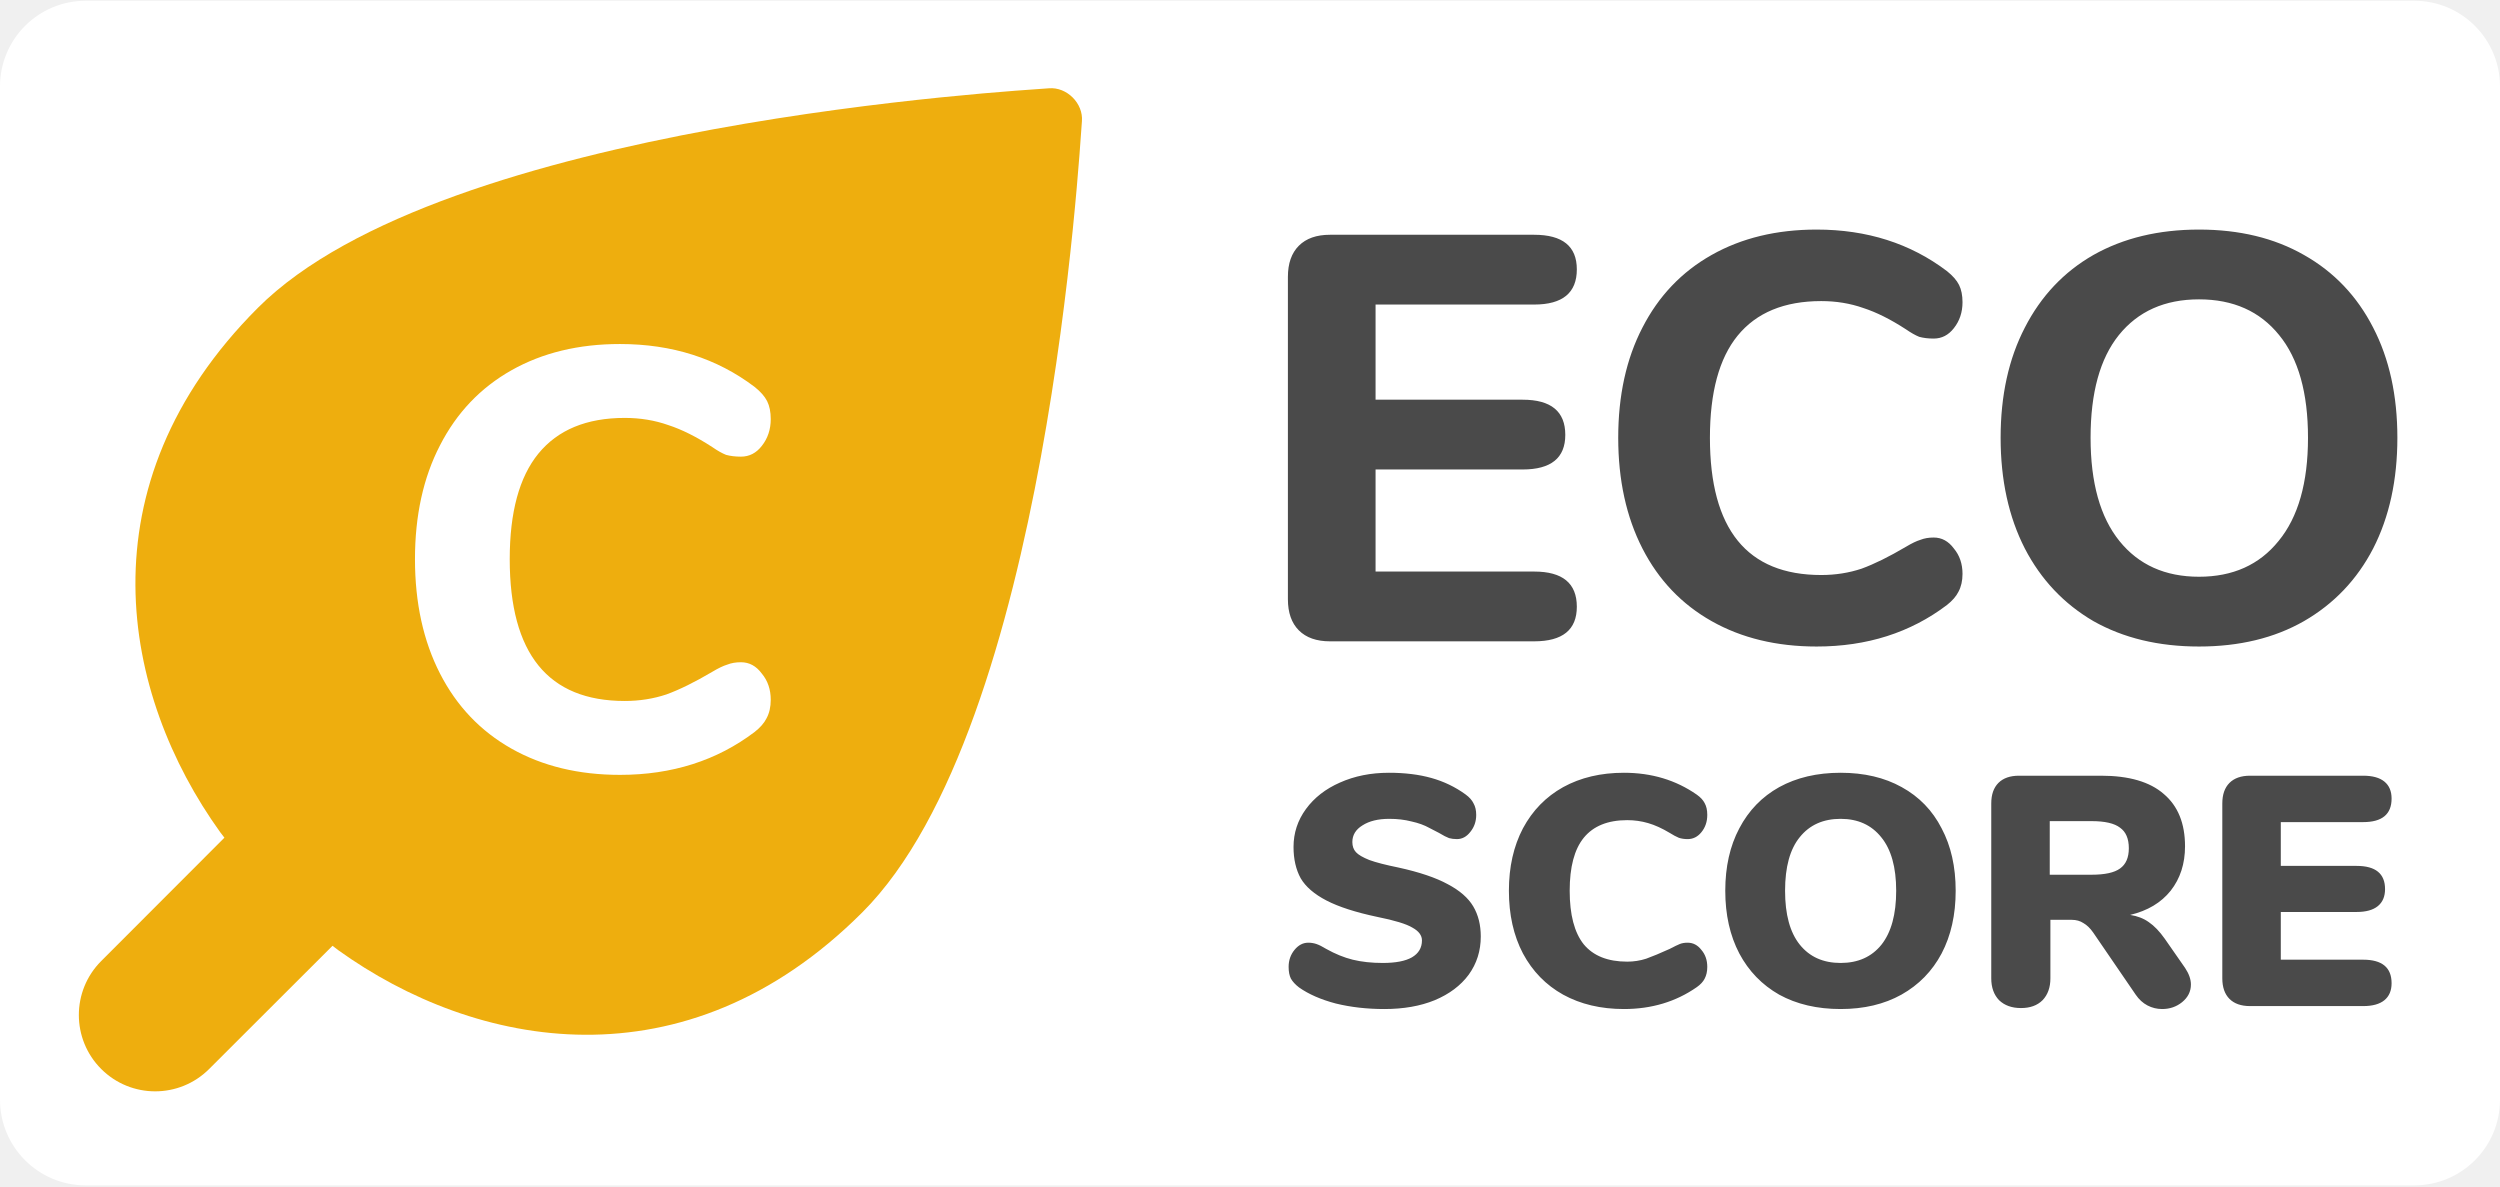
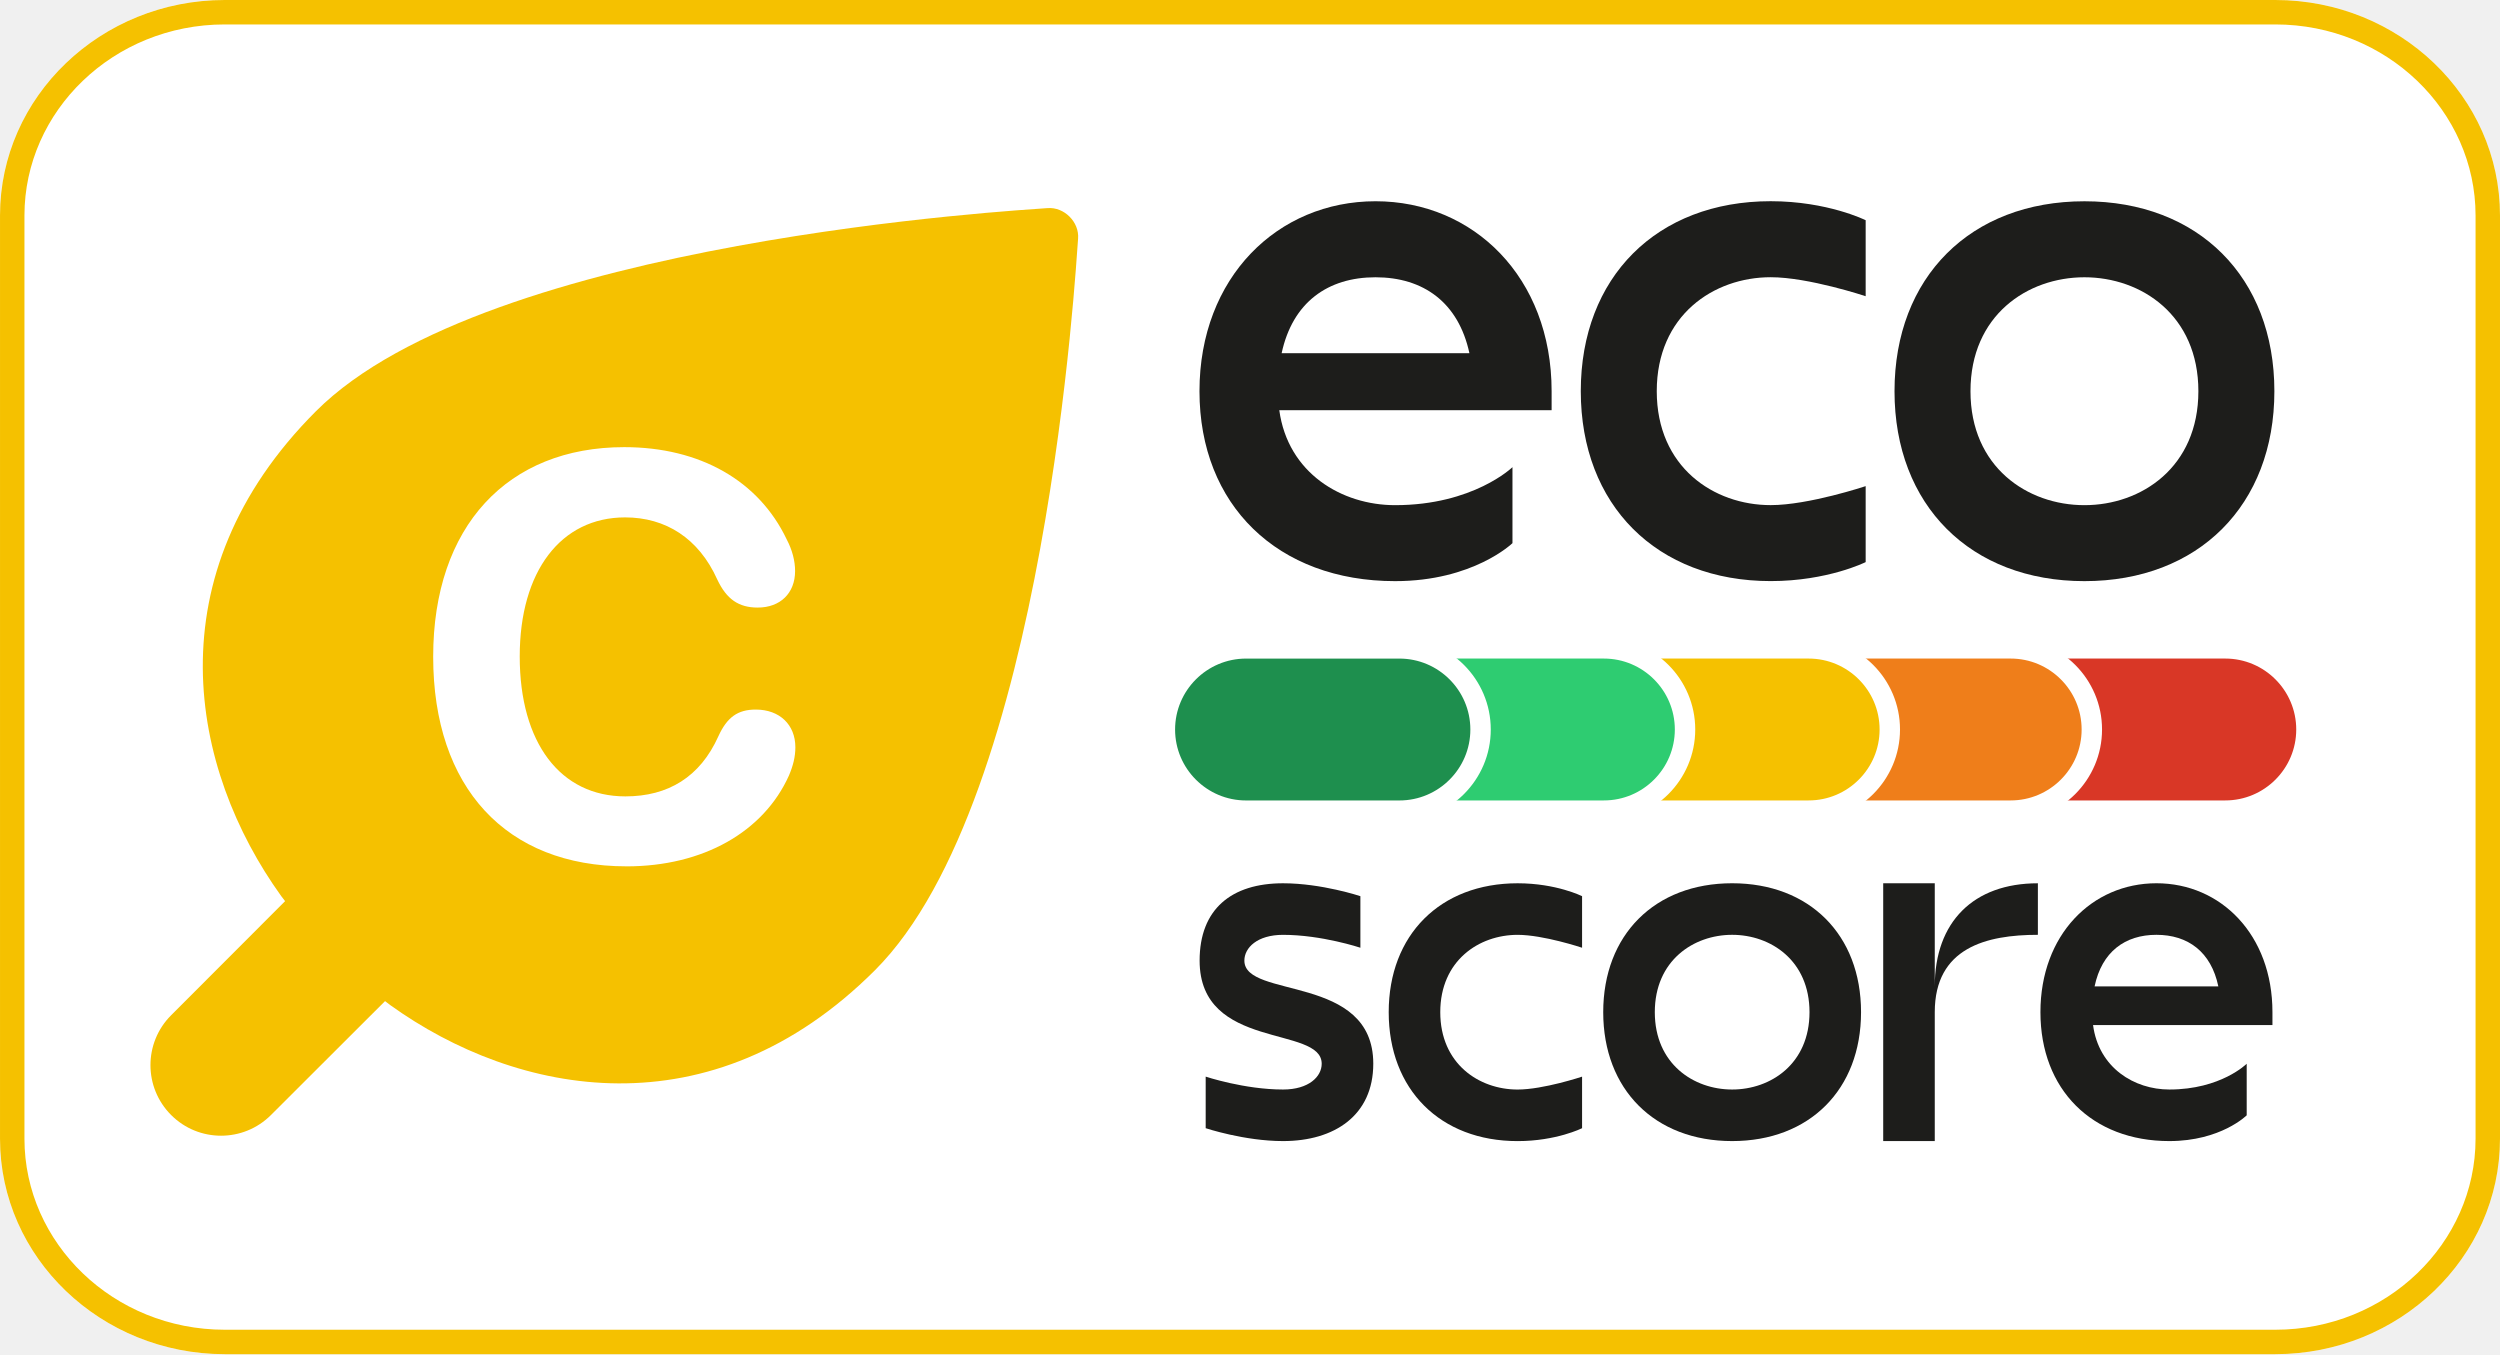
- <svg xmlns="http://www.w3.org/2000/svg" width="274" height="130" viewBox="0 0 1377.625 652.782" fill="none" version="1.1" id="svg68">
-   <rect style="fill:#ffffff;stroke-width:0.973" id="rect3193" width="1377.625" height="652.782" x="0" y="0" ry="47.219" />
-   <g clip-path="url(#clip0)" id="g58" transform="translate(-111.6875,-50.10901)">
-     <g clip-path="url(#clip1)" id="g54">
-       <path d="m 689.69,98.344 c 9.873,-0.833 19.022,8.316 18.189,18.19 -1.213,14.061 -18.725,333.622 -120.986,435.883 -98.014,98.014 -213.504,75.007 -288.915,20.795 -0.909,-0.653 -1.933,-1.439 -3.058,-2.343 l -67.982,67.886 c -16.425,16.425 -43.056,16.425 -59.481,0 -16.426,-16.426 -16.426,-43.057 0,-59.482 l 67.897,-67.97 c -0.908,-1.13 -1.698,-2.158 -2.354,-3.069 C 178.788,432.823 155.78,317.333 253.795,219.319 356.056,117.057 675.616,99.546 689.69,98.344 Z" fill="#eeae0e" id="path50" />
-       <path d="m 453.324,476.682 c -22.768,0 -42.69,-4.816 -59.765,-14.448 -17.076,-9.633 -30.211,-23.425 -39.406,-41.376 -9.195,-17.952 -13.792,-38.968 -13.792,-63.049 0,-24.081 4.597,-44.988 13.792,-62.721 9.195,-17.951 22.33,-31.743 39.406,-41.376 17.075,-9.632 36.997,-14.448 59.765,-14.448 28.678,0 53.416,7.881 74.213,23.643 3.284,2.627 5.583,5.254 6.896,7.881 1.314,2.627 1.971,5.911 1.971,9.851 0,5.692 -1.642,10.618 -4.926,14.778 -3.065,3.94 -6.896,5.91 -11.493,5.91 -3.065,0 -5.802,-0.328 -8.21,-0.985 -2.189,-0.875 -4.707,-2.298 -7.552,-4.269 -8.757,-5.692 -16.857,-9.742 -24.301,-12.15 -7.443,-2.627 -15.433,-3.94 -23.971,-3.94 -21.017,0 -36.888,6.567 -47.615,19.703 -10.509,12.916 -15.763,32.29 -15.763,58.123 0,52.103 21.126,78.154 63.378,78.154 8.1,0 15.762,-1.204 22.986,-3.612 7.225,-2.627 15.653,-6.787 25.286,-12.478 3.283,-1.971 6.02,-3.284 8.209,-3.941 2.189,-0.876 4.707,-1.314 7.553,-1.314 4.597,0 8.428,2.08 11.493,6.24 3.284,3.94 4.926,8.756 4.926,14.448 0,3.941 -0.766,7.334 -2.299,10.18 -1.313,2.627 -3.503,5.145 -6.568,7.553 -20.797,15.762 -45.535,23.643 -74.213,23.643 z" fill="#ffffff" id="path52" />
+ <svg xmlns="http://www.w3.org/2000/svg" width="240" height="130" viewBox="0 0 240 130" version="1.1" id="svg2032">
+   <defs id="defs2029">
+     <clipPath clipPathUnits="userSpaceOnUse" id="clipPath1836">
+       <path d="m -576.406,-131.683 h 841.89 v 595.276 H -576.406 Z" id="path1838" style="stroke-width:1" />
+     </clipPath>
+     <clipPath clipPathUnits="userSpaceOnUse" id="clipPath1817">
+       <path d="m -480.445,-91.617 h 841.89 v 595.276 H -480.445 Z" id="path1819" style="stroke-width:1" />
+     </clipPath>
+     <clipPath clipPathUnits="userSpaceOnUse" id="clipPath1872">
+       <path d="m -488.313,-132.237 h 841.89 v 595.276 H -488.313 Z" id="path1874" style="stroke-width:1" />
+     </clipPath>
+     <clipPath clipPathUnits="userSpaceOnUse" id="clipPath1878">
+       <path d="m -519.714,-136.177 h 841.89 v 595.276 H -519.714 Z" id="path1880" style="stroke-width:1" />
+     </clipPath>
+     <clipPath clipPathUnits="userSpaceOnUse" id="clipPath1886">
+       <path d="m -521.325,-134.642 h 841.89 v 595.276 H -521.325 Z" id="path1888" style="stroke-width:1" />
+     </clipPath>
+     <clipPath clipPathUnits="userSpaceOnUse" id="clipPath1892">
+       <path d="m -532.144,-130.648 h 841.89 v 595.276 H -532.144 Z" id="path1894" style="stroke-width:1" />
+     </clipPath>
+     <clipPath clipPathUnits="userSpaceOnUse" id="clipPath1898">
+       <path d="m -500.02,-102.749 h 841.89 v 595.276 H -500.02 Z" id="path1900" style="stroke-width:1" />
+     </clipPath>
+     <clipPath clipPathUnits="userSpaceOnUse" id="clipPath1904">
+       <path d="m -522.55,-115.224 h 841.89 v 595.276 H -522.55 Z" id="path1906" style="stroke-width:1" />
+     </clipPath>
+     <clipPath clipPathUnits="userSpaceOnUse" id="clipPath1910">
+       <path d="m -561.373,-85.195 h 841.89 v 595.276 H -561.373 Z" id="path1912" style="stroke-width:1" />
+     </clipPath>
+     <clipPath clipPathUnits="userSpaceOnUse" id="clipPath1916">
+       <path d="m -562.786,-87.568 h 841.89 v 595.276 H -562.786 Z" id="path1918" style="stroke-width:1" />
+     </clipPath>
+     <clipPath clipPathUnits="userSpaceOnUse" id="clipPath1593">
+       <path d="m -503.056,-291.809 h 841.89 v 595.276 H -503.056 Z" id="path1595" style="stroke-width:1" />
+     </clipPath>
+     <clipPath clipPathUnits="userSpaceOnUse" id="clipPath1929">
+       <path d="m -503.055,-239.322 h 841.89 v 595.276 H -503.055 Z" id="path1931" style="stroke-width:1" />
+     </clipPath>
+     <clipPath clipPathUnits="userSpaceOnUse" id="clipPath1605">
+       <path d="m -427.382,-279.942 h 841.89 v 595.276 H -427.382 Z" id="path1607" style="stroke-width:1" />
+     </clipPath>
+     <clipPath clipPathUnits="userSpaceOnUse" id="clipPath1618">
+       <path d="m -458.785,-283.881 h 841.89 v 595.276 H -458.785 Z" id="path1620" style="stroke-width:1" />
+     </clipPath>
+     <clipPath clipPathUnits="userSpaceOnUse" id="clipPath1611">
+       <path d="M -460.394,-282.347 H 381.496 V 312.929 H -460.394 Z" id="path1613" style="stroke-width:1" />
+     </clipPath>
+     <clipPath clipPathUnits="userSpaceOnUse" id="clipPath1599">
+       <path d="m -471.214,-278.353 h 841.89 v 595.276 H -471.214 Z" id="path1601" style="stroke-width:1" />
+     </clipPath>
+     <clipPath clipPathUnits="userSpaceOnUse" id="clipPath1624">
+       <path d="m -441.091,-250.452 h 841.89 v 595.276 H -441.091 Z" id="path1626" style="stroke-width:1" />
+     </clipPath>
+     <clipPath clipPathUnits="userSpaceOnUse" id="clipPath1630">
+       <path d="m -461.62,-262.929 h 841.89 v 595.276 H -461.62 Z" id="path1632" style="stroke-width:1" />
+     </clipPath>
+     <clipPath clipPathUnits="userSpaceOnUse" id="clipPath1636">
+       <path d="m -478.601,-250.452 h 841.89 v 595.276 H -478.601 Z" id="path1638" style="stroke-width:1" />
+     </clipPath>
+     <clipPath clipPathUnits="userSpaceOnUse" id="clipPath1642">
+       <path d="m -420.708,-232.9 h 841.89 v 595.276 H -420.708 Z" id="path1644" style="stroke-width:1" />
+     </clipPath>
+     <clipPath clipPathUnits="userSpaceOnUse" id="clipPath1922">
+       <path d="m -422.121,-235.273 h 841.89 v 595.276 H -422.121 Z" id="path1924" style="stroke-width:1" />
+     </clipPath>
+     <clipPath clipPathUnits="userSpaceOnUse" id="clipPath1866">
+       <path d="m -625.833,-291.809 h 841.89 v 595.276 H -625.833 Z" id="path1868" style="stroke-width:1" />
+     </clipPath>
+     <clipPath clipPathUnits="userSpaceOnUse" id="clipPath1717">
+       <path d="m -625.833,-239.322 h 841.89 v 595.276 H -625.833 Z" id="path1719" style="stroke-width:1" />
+     </clipPath>
+     <clipPath clipPathUnits="userSpaceOnUse" id="clipPath1729">
+       <path d="m -542.292,-239.322 h 841.89 v 595.276 H -542.292 Z" id="path1731" style="stroke-width:1" />
+     </clipPath>
+     <clipPath clipPathUnits="userSpaceOnUse" id="clipPath1735">
+       <path d="m -586.469,-262.929 h 841.89 v 595.276 H -586.469 Z" id="path1737" style="stroke-width:1" />
+     </clipPath>
+     <clipPath clipPathUnits="userSpaceOnUse" id="clipPath1741">
+       <path d="m -601.379,-250.452 h 841.89 v 595.276 H -601.379 Z" id="path1743" style="stroke-width:1" />
+     </clipPath>
+     <clipPath clipPathUnits="userSpaceOnUse" id="clipPath1747">
+       <path d="m -550.161,-279.942 h 841.89 v 595.276 H -550.161 Z" id="path1749" style="stroke-width:1" />
+     </clipPath>
+     <clipPath clipPathUnits="userSpaceOnUse" id="clipPath1759">
+       <path d="m -581.562,-283.881 h 841.89 v 595.276 H -581.562 Z" id="path1761" style="stroke-width:1" />
+     </clipPath>
+     <clipPath clipPathUnits="userSpaceOnUse" id="clipPath1765">
+       <path d="M -583.172,-282.347 H 258.718 V 312.929 H -583.172 Z" id="path1767" style="stroke-width:1" />
+     </clipPath>
+     <clipPath clipPathUnits="userSpaceOnUse" id="clipPath1773">
+       <path d="m -593.991,-278.353 h 841.89 v 595.276 H -593.991 Z" id="path1775" style="stroke-width:1" />
+     </clipPath>
+     <clipPath clipPathUnits="userSpaceOnUse" id="clipPath1779">
+       <path d="m -563.464,-232.9 h 841.89 v 595.276 H -563.464 Z" id="path1781" style="stroke-width:1" />
+     </clipPath>
+     <clipPath clipPathUnits="userSpaceOnUse" id="clipPath1785">
+       <path d="m -564.877,-235.273 h 841.89 v 595.276 H -564.877 Z" id="path1787" style="stroke-width:1" />
+     </clipPath>
+     <clipPath clipPathUnits="userSpaceOnUse" id="clipPath1792">
+       <path d="m -503.055,-216.392 h 841.89 v 595.276 H -503.055 Z" id="path1794" style="stroke-width:1" />
+     </clipPath>
+     <clipPath clipPathUnits="userSpaceOnUse" id="clipPath1753">
+       <path d="m -503.055,-163.905 h 841.89 v 595.276 H -503.055 Z" id="path1755" style="stroke-width:1" />
+     </clipPath>
+     <clipPath clipPathUnits="userSpaceOnUse" id="clipPath1723">
+       <path d="m -419.514,-163.905 h 841.89 v 595.276 H -419.514 Z" id="path1725" style="stroke-width:1" />
+     </clipPath>
+     <clipPath clipPathUnits="userSpaceOnUse" id="clipPath1798">
+       <path d="M -427.382,-204.525 H 414.508 V 390.751 H -427.382 Z" id="path1800" style="stroke-width:1" />
+     </clipPath>
+     <clipPath clipPathUnits="userSpaceOnUse" id="clipPath1804">
+       <path d="m -458.784,-208.465 h 841.89 v 595.276 H -458.784 Z" id="path1806" style="stroke-width:1" />
+     </clipPath>
+     <clipPath clipPathUnits="userSpaceOnUse" id="clipPath1810">
+       <path d="m -460.394,-206.93 h 841.89 v 595.276 H -460.394 Z" id="path1812" style="stroke-width:1" />
+     </clipPath>
+     <clipPath clipPathUnits="userSpaceOnUse" id="clipPath1823">
+       <path d="m -471.213,-202.936 h 841.89 v 595.276 H -471.213 Z" id="path1825" style="stroke-width:1" />
+     </clipPath>
+     <clipPath clipPathUnits="userSpaceOnUse" id="clipPath1830">
+       <path d="m -437.456,-175.036 h 841.89 v 595.276 H -437.456 Z" id="path1832" style="stroke-width:1" />
+     </clipPath>
+     <clipPath clipPathUnits="userSpaceOnUse" id="clipPath1848">
+       <path d="m -480.209,-175.036 h 841.89 v 595.276 H -480.209 Z" id="path1850" style="stroke-width:1" />
+     </clipPath>
+     <clipPath clipPathUnits="userSpaceOnUse" id="clipPath1842">
+       <path d="m -460.551,-157.483 h 841.89 v 595.276 H -460.551 Z" id="path1844" style="stroke-width:1" />
+     </clipPath>
+     <clipPath clipPathUnits="userSpaceOnUse" id="clipPath1854">
+       <path d="m -461.964,-159.856 h 841.89 v 595.276 H -461.964 Z" id="path1856" style="stroke-width:1" />
+     </clipPath>
+     <clipPath clipPathUnits="userSpaceOnUse" id="clipPath1860">
+       <path d="m -452.876,-180.763 h 841.89 v 595.276 H -452.876 Z" id="path1862" style="stroke-width:1" />
+     </clipPath>
+     <clipPath clipPathUnits="userSpaceOnUse" id="clipPath1648">
+       <path d="m -625.835,-216.392 h 841.89 v 595.276 H -625.835 Z" id="path1650" style="stroke-width:1" />
+     </clipPath>
+     <clipPath clipPathUnits="userSpaceOnUse" id="clipPath1655">
+       <path d="m -625.833,-163.905 h 841.89 v 595.276 H -625.833 Z" id="path1657" style="stroke-width:1" />
+     </clipPath>
+     <clipPath clipPathUnits="userSpaceOnUse" id="clipPath1661">
+       <path d="m -542.292,-163.905 h 841.89 v 595.276 H -542.292 Z" id="path1663" style="stroke-width:1" />
+     </clipPath>
+     <clipPath clipPathUnits="userSpaceOnUse" id="clipPath1673">
+       <path d="M -550.161,-204.525 H 291.729 V 390.751 H -550.161 Z" id="path1675" style="stroke-width:1" />
+     </clipPath>
+     <clipPath clipPathUnits="userSpaceOnUse" id="clipPath1667">
+       <path d="m -581.562,-208.465 h 841.89 v 595.276 H -581.562 Z" id="path1669" style="stroke-width:1" />
+     </clipPath>
+     <clipPath clipPathUnits="userSpaceOnUse" id="clipPath1687">
+       <path d="m -583.173,-206.93 h 841.89 v 595.276 H -583.173 Z" id="path1689" style="stroke-width:1" />
+     </clipPath>
+     <clipPath clipPathUnits="userSpaceOnUse" id="clipPath1680">
+       <path d="m -593.993,-202.935 h 841.89 v 595.276 H -593.993 Z" id="path1682" style="stroke-width:1" />
+     </clipPath>
+     <clipPath clipPathUnits="userSpaceOnUse" id="clipPath1693">
+       <path d="m -561.868,-175.036 h 841.89 v 595.276 H -561.868 Z" id="path1695" style="stroke-width:1" />
+     </clipPath>
+     <clipPath clipPathUnits="userSpaceOnUse" id="clipPath1699">
+       <path d="m -582.388,-187.512 h 841.89 v 595.276 H -582.388 Z" id="path1701" style="stroke-width:1" />
+     </clipPath>
+     <clipPath clipPathUnits="userSpaceOnUse" id="clipPath1705">
+       <path d="m -603.221,-157.483 h 841.89 v 595.276 H -603.221 Z" id="path1707" style="stroke-width:1" />
+     </clipPath>
+     <clipPath clipPathUnits="userSpaceOnUse" id="clipPath1711">
+       <path d="m -604.633,-159.856 h 841.89 v 595.276 H -604.633 Z" id="path1713" style="stroke-width:1" />
+     </clipPath>
+     <clipPath clipPathUnits="userSpaceOnUse" id="clipPath1836-3">
+       <path d="m -576.406,-131.683 h 841.89 v 595.276 H -576.406 Z" id="path1838-6" style="stroke-width:1" />
+     </clipPath>
+     <clipPath clipPathUnits="userSpaceOnUse" id="clipPath1817-7">
+       <path d="m -480.445,-91.617 h 841.89 v 595.276 H -480.445 Z" id="path1819-5" style="stroke-width:1" />
+     </clipPath>
+     <clipPath clipPathUnits="userSpaceOnUse" id="clipPath1872-3">
+       <path d="m -488.313,-132.237 h 841.89 v 595.276 H -488.313 Z" id="path1874-5" style="stroke-width:1" />
+     </clipPath>
+     <clipPath clipPathUnits="userSpaceOnUse" id="clipPath1878-6">
+       <path d="m -519.714,-136.177 h 841.89 v 595.276 H -519.714 Z" id="path1880-2" style="stroke-width:1" />
+     </clipPath>
+     <clipPath clipPathUnits="userSpaceOnUse" id="clipPath1886-9">
+       <path d="m -521.325,-134.642 h 841.89 v 595.276 H -521.325 Z" id="path1888-1" style="stroke-width:1" />
+     </clipPath>
+     <clipPath clipPathUnits="userSpaceOnUse" id="clipPath1892-2">
+       <path d="m -532.144,-130.648 h 841.89 v 595.276 H -532.144 Z" id="path1894-7" style="stroke-width:1" />
+     </clipPath>
+     <clipPath clipPathUnits="userSpaceOnUse" id="clipPath1898-0">
+       <path d="m -500.02,-102.749 h 841.89 v 595.276 H -500.02 Z" id="path1900-9" style="stroke-width:1" />
+     </clipPath>
+     <clipPath clipPathUnits="userSpaceOnUse" id="clipPath1904-3">
+       <path d="m -522.55,-115.224 h 841.89 v 595.276 H -522.55 Z" id="path1906-6" style="stroke-width:1" />
+     </clipPath>
+     <clipPath clipPathUnits="userSpaceOnUse" id="clipPath1910-0">
+       <path d="m -561.373,-85.195 h 841.89 v 595.276 H -561.373 Z" id="path1912-6" style="stroke-width:1" />
+     </clipPath>
+     <clipPath clipPathUnits="userSpaceOnUse" id="clipPath1916-2">
+       <path d="m -562.786,-87.568 h 841.89 v 595.276 H -562.786 Z" id="path1918-6" style="stroke-width:1" />
+     </clipPath>
+     <clipPath clipPathUnits="userSpaceOnUse" id="clipPath2322">
+       <path d="m -537.029,-102.748 h 841.89 v 595.276 H -537.029 Z" id="path2324" style="stroke-width:1" />
+     </clipPath>
+     <clipPath clipPathUnits="userSpaceOnUse" id="clipPath2310">
+       <path d="m -479.578,-329.849 h 841.89 v 595.276 H -479.578 Z" id="path2312" style="stroke-width:1" />
+     </clipPath>
+     <clipPath clipPathUnits="userSpaceOnUse" id="clipPath2316">
+       <path d="m -479.578,-331.758 h 841.89 v 595.276 H -479.578 Z" id="path2318" style="stroke-width:1" />
+     </clipPath>
+     <clipPath clipPathUnits="userSpaceOnUse" id="clipPath2328">
+       <path d="m -487.594,-375.361 h 841.89 v 595.276 H -487.594 Z" id="path2330" style="stroke-width:1" />
+     </clipPath>
+     <clipPath clipPathUnits="userSpaceOnUse" id="clipPath2341">
+       <path d="m -519.581,-379.175 h 841.89 v 595.276 H -519.581 Z" id="path2343" style="stroke-width:1" />
+     </clipPath>
+     <clipPath clipPathUnits="userSpaceOnUse" id="clipPath2334">
+       <path d="m -521.221,-377.69 h 841.89 v 595.276 H -521.221 Z" id="path2336" style="stroke-width:1" />
+     </clipPath>
+     <clipPath clipPathUnits="userSpaceOnUse" id="clipPath2368">
+       <path d="m -532.242,-373.822 h 841.89 v 595.276 H -532.242 Z" id="path2370" style="stroke-width:1" />
+     </clipPath>
+     <clipPath clipPathUnits="userSpaceOnUse" id="clipPath2347">
+       <path d="m -564.678,-336.041 h 841.89 v 595.276 H -564.678 Z" id="path2349" style="stroke-width:1" />
+     </clipPath>
+     <clipPath clipPathUnits="userSpaceOnUse" id="clipPath2353">
+       <path d="m -479.578,-336.041 h 841.89 v 595.276 H -479.578 Z" id="path2355" style="stroke-width:1" />
+     </clipPath>
+     <clipPath clipPathUnits="userSpaceOnUse" id="clipPath2361">
+       <path d="m -515.48,-351.719 h 841.89 v 595.276 H -515.48 Z" id="path2363" style="stroke-width:1" />
+     </clipPath>
+     <clipPath clipPathUnits="userSpaceOnUse" id="clipPath1593-1">
+       <path d="m -503.056,-291.809 h 841.89 v 595.276 H -503.056 Z" id="path1595-8" style="stroke-width:1" />
+     </clipPath>
+     <clipPath clipPathUnits="userSpaceOnUse" id="clipPath1929-7">
+       <path d="m -503.055,-239.322 h 841.89 v 595.276 H -503.055 Z" id="path1931-9" style="stroke-width:1" />
+     </clipPath>
+     <clipPath clipPathUnits="userSpaceOnUse" id="clipPath1605-2">
+       <path d="m -427.382,-279.942 h 841.89 v 595.276 H -427.382 Z" id="path1607-0" style="stroke-width:1" />
+     </clipPath>
+     <clipPath clipPathUnits="userSpaceOnUse" id="clipPath1618-2">
+       <path d="m -458.785,-283.881 h 841.89 v 595.276 H -458.785 Z" id="path1620-3" style="stroke-width:1" />
+     </clipPath>
+     <clipPath clipPathUnits="userSpaceOnUse" id="clipPath1611-7">
+       <path d="M -460.394,-282.347 H 381.496 V 312.929 H -460.394 Z" id="path1613-5" style="stroke-width:1" />
+     </clipPath>
+     <clipPath clipPathUnits="userSpaceOnUse" id="clipPath1599-9">
+       <path d="m -471.214,-278.353 h 841.89 v 595.276 H -471.214 Z" id="path1601-2" style="stroke-width:1" />
+     </clipPath>
+     <clipPath clipPathUnits="userSpaceOnUse" id="clipPath1624-2">
+       <path d="m -441.091,-250.452 h 841.89 v 595.276 H -441.091 Z" id="path1626-8" style="stroke-width:1" />
+     </clipPath>
+     <clipPath clipPathUnits="userSpaceOnUse" id="clipPath1630-9">
+       <path d="m -461.62,-262.929 h 841.89 v 595.276 H -461.62 Z" id="path1632-7" style="stroke-width:1" />
+     </clipPath>
+     <clipPath clipPathUnits="userSpaceOnUse" id="clipPath1636-3">
+       <path d="m -478.601,-250.452 h 841.89 v 595.276 H -478.601 Z" id="path1638-6" style="stroke-width:1" />
+     </clipPath>
+     <clipPath clipPathUnits="userSpaceOnUse" id="clipPath1642-1">
+       <path d="m -420.708,-232.9 h 841.89 v 595.276 H -420.708 Z" id="path1644-2" style="stroke-width:1" />
+     </clipPath>
+     <clipPath clipPathUnits="userSpaceOnUse" id="clipPath1922-9">
+       <path d="m -422.121,-235.273 h 841.89 v 595.276 H -422.121 Z" id="path1924-3" style="stroke-width:1" />
+     </clipPath>
+     <clipPath clipPathUnits="userSpaceOnUse" id="clipPath2310-1">
+       <path d="m -479.578,-329.849 h 841.89 v 595.276 H -479.578 Z" id="path2312-9" style="stroke-width:1" />
+     </clipPath>
+     <clipPath clipPathUnits="userSpaceOnUse" id="clipPath2316-4">
+       <path d="m -479.578,-331.758 h 841.89 v 595.276 H -479.578 Z" id="path2318-7" style="stroke-width:1" />
+     </clipPath>
+     <clipPath clipPathUnits="userSpaceOnUse" id="clipPath2328-8">
+       <path d="m -487.594,-375.361 h 841.89 v 595.276 H -487.594 Z" id="path2330-4" style="stroke-width:1" />
+     </clipPath>
+     <clipPath clipPathUnits="userSpaceOnUse" id="clipPath2341-5">
+       <path d="m -519.581,-379.175 h 841.89 v 595.276 H -519.581 Z" id="path2343-0" style="stroke-width:1" />
+     </clipPath>
+     <clipPath clipPathUnits="userSpaceOnUse" id="clipPath2334-3">
+       <path d="m -521.221,-377.69 h 841.89 v 595.276 H -521.221 Z" id="path2336-6" style="stroke-width:1" />
+     </clipPath>
+     <clipPath clipPathUnits="userSpaceOnUse" id="clipPath2368-1">
+       <path d="m -532.242,-373.822 h 841.89 v 595.276 H -532.242 Z" id="path2370-0" style="stroke-width:1" />
+     </clipPath>
+     <clipPath clipPathUnits="userSpaceOnUse" id="clipPath2347-6">
+       <path d="m -564.678,-336.041 h 841.89 v 595.276 H -564.678 Z" id="path2349-3" style="stroke-width:1" />
+     </clipPath>
+     <clipPath clipPathUnits="userSpaceOnUse" id="clipPath2353-2">
+       <path d="m -479.578,-336.041 h 841.89 v 595.276 H -479.578 Z" id="path2355-0" style="stroke-width:1" />
+     </clipPath>
+     <clipPath clipPathUnits="userSpaceOnUse" id="clipPath2361-6">
+       <path d="m -515.48,-351.719 h 841.89 v 595.276 H -515.48 Z" id="path2363-1" style="stroke-width:1" />
+     </clipPath>
+   </defs>
+   <g id="layer1">
+     <g id="g2493" transform="matrix(2.206756,0,0,-2.206756,-1169.297,643.9515)">
+       <path d="m 529.871,242.271 c 0,-5.169 4.387,-9.372 9.777,-9.372 l 89.203,0 c 5.391,0 9.776,4.205 9.776,9.372 v 40.166 c 0,5.168 -4.386,9.372 -9.776,9.372 l -89.204,0 c -5.391,0 -9.776,-4.205 -9.776,-9.372 z" fill="#ffffff" id="path14623" style="stroke-width:1.636" />
+       <path fill-rule="evenodd" clip-rule="evenodd" d="m 530.935,242.271 c 0,-4.539 3.868,-8.309 8.714,-8.309 h 89.203 c 4.846,0 8.713,3.77 8.713,8.309 v 40.166 c 0,4.539 -3.867,8.309 -8.713,8.309 h -89.204 c -4.846,0 -8.713,-3.77 -8.713,-8.309 z m 8.714,-9.372 c -5.391,0 -9.777,4.204 -9.777,9.372 v 40.166 c 0,5.167 4.386,9.372 9.776,9.372 h 89.204 c 5.391,0 9.776,-4.204 9.776,-9.372 v -40.166 c 0,-5.168 -4.386,-9.372 -9.776,-9.372 z" fill="#f5c100" id="path14625" style="stroke-width:1.636" />
+       <path d="M 597.37,273.964 H 585.524 c 0.374,-2.743 2.723,-4.131 5.038,-4.131 3.404,0 5.106,1.653 5.106,1.653 v -3.305 c 0,0 -1.702,-1.653 -5.106,-1.653 -5.106,0 -8.51,3.305 -8.51,8.263 0,4.957 3.404,8.263 7.66,8.263 4.255,0 7.659,-3.304 7.659,-8.263 v -0.827 z m -11.744,2.479 h 8.169 c -0.477,2.214 -2.008,3.304 -4.085,3.304 -2.076,0 -3.608,-1.091 -4.084,-3.304 z" fill="#1d1d1b" id="path14627" style="stroke-width:1.636" />
+       <path d="m 611.033,282.227 v -3.304 c 0,0 -2.479,0.826 -4.131,0.826 -2.479,0 -4.957,-1.653 -4.957,-4.957 0,-3.305 2.479,-4.957 4.957,-4.957 1.653,0 4.131,0.826 4.131,0.826 v -3.305 c 0,0 -1.653,-0.826 -4.131,-0.826 -4.957,0 -8.262,3.305 -8.262,8.263 0,4.957 3.305,8.263 8.262,8.263 2.478,-9.4e-4 4.131,-0.827 4.131,-0.827 z" fill="#1d1d1b" id="path14629" style="stroke-width:1.636" />
+       <path d="m 628.813,274.79 c 0,-4.957 -3.305,-8.262 -8.262,-8.262 -4.957,0 -8.263,3.304 -8.263,8.262 0,4.957 3.305,8.263 8.263,8.263 4.957,0 8.262,-3.305 8.262,-8.263 z m -13.22,0 c 0,-3.304 2.479,-4.957 4.957,-4.957 2.479,0 4.957,1.653 4.957,4.957 0,3.305 -2.479,4.957 -4.957,4.957 -2.478,0 -4.957,-1.652 -4.957,-4.957 z" fill="#1d1d1b" id="path14631" style="stroke-width:1.636" />
+       <path d="m 585.687,242.169 c -1.683,0 -3.365,0.561 -3.365,0.561 v 2.243 c 0,0 1.683,-0.561 3.365,-0.561 1.121,0 1.682,0.561 1.682,1.121 0,1.683 -5.311,0.561 -5.311,4.486 0,2.243 1.386,3.365 3.629,3.365 1.683,0 3.365,-0.561 3.365,-0.561 v -2.243 c 0,0 -1.683,0.561 -3.365,0.561 -1.121,0 -1.682,-0.561 -1.682,-1.121 0,-1.683 5.608,-0.561 5.608,-4.486 -9.8e-4,-2.244 -1.683,-3.365 -3.926,-3.365 z" fill="#1d1d1b" id="path14633" style="stroke-width:1.636" />
+       <path d="m 598.696,252.823 v -2.243 c 0,0 -1.682,0.561 -2.804,0.561 -1.682,0 -3.365,-1.121 -3.365,-3.365 0,-2.243 1.683,-3.365 3.365,-3.365 1.121,0 2.804,0.561 2.804,0.561 v -2.243 c 0,0 -1.121,-0.561 -2.804,-0.561 -3.365,0 -5.608,2.243 -5.608,5.608 0,3.365 2.243,5.608 5.608,5.608 1.683,0 2.804,-0.561 2.804,-0.561 z" fill="#1d1d1b" id="path14635" style="stroke-width:1.636" />
+       <path d="m 610.832,247.777 c 0,-3.365 -2.243,-5.608 -5.608,-5.608 -3.365,0 -5.608,2.243 -5.608,5.608 0,3.365 2.243,5.608 5.608,5.608 3.365,0 5.608,-2.243 5.608,-5.608 z m -8.972,0 c 0,-2.243 1.682,-3.365 3.365,-3.365 1.683,0 3.365,1.121 3.365,3.365 0,2.243 -1.682,3.365 -3.365,3.365 -1.683,0 -3.365,-1.122 -3.365,-3.365 z" fill="#1d1d1b" id="path14637" style="stroke-width:1.636" />
+       <path d="m 618.525,253.385 v -2.243 c -2.243,0 -4.486,-0.561 -4.486,-3.365 v -5.608 h -2.243 v 11.215 h 2.243 v -4.486 c 7.9e-4,2.804 1.682,4.486 4.486,4.486 z" fill="#1d1d1b" id="path14639" style="stroke-width:1.636" />
+       <path d="m 628.731,247.216 h -7.806 c 0.247,-1.862 1.794,-2.804 3.319,-2.804 2.243,0 3.365,1.121 3.365,1.121 v -2.243 c 0,0 -1.121,-1.121 -3.365,-1.121 -3.365,0 -5.608,2.243 -5.608,5.608 0,3.365 2.243,5.608 5.047,5.608 2.804,0 5.046,-2.243 5.046,-5.608 v -0.561 z m -7.739,1.683 h 5.383 c -0.313,1.503 -1.323,2.243 -2.691,2.243 -1.369,8.3e-4 -2.378,-0.74 -2.692,-2.243 z" fill="#1d1d1b" id="path14641" style="stroke-width:1.636" />
+       <path d="m 630.207,260.074 c 0,1.949 -1.581,3.53 -3.531,3.53 h -10.176 c -1.95,0 -3.531,-1.581 -3.531,-3.53 0,-1.95 1.581,-3.531 3.531,-3.531 h 10.176 c 1.951,9.7e-4 3.531,1.581 3.531,3.531 z" fill="#d93726" id="path14643" style="stroke-width:1.636" />
+       <path d="m 630.652,260.074 c 0,-2.192 -1.783,-3.975 -3.974,-3.975 h -10.176 c -2.192,0 -3.975,1.783 -3.975,3.975 0,2.191 1.783,3.974 3.975,3.974 h 10.176 c 2.191,0 3.974,-1.783 3.974,-3.974 z m -3.974,-3.086 c 1.702,0 3.086,1.385 3.086,3.086 0,1.702 -1.385,3.086 -3.086,3.086 h -10.176 c -1.702,0 -3.086,-1.385 -3.086,-3.086 0,-1.701 1.385,-3.086 3.086,-3.086 z" fill="#ffffff" id="path14645" style="stroke-width:1.636" />
+       <path d="m 620.872,260.074 c 0,1.949 -1.581,3.53 -3.531,3.53 h -9.767 c -1.949,0 -3.531,-1.581 -3.531,-3.53 0,-1.95 1.581,-3.531 3.531,-3.531 h 9.767 c 1.95,9.7e-4 3.531,1.581 3.531,3.531 z" fill="#ef7e1a" id="path14647" style="stroke-width:1.636" />
+       <path d="m 621.316,260.074 c 0,-2.192 -1.783,-3.975 -3.974,-3.975 h -9.749 c -2.191,0 -3.974,1.783 -3.974,3.975 0,2.191 1.783,3.974 3.974,3.974 h 9.749 c 2.191,0 3.974,-1.783 3.974,-3.974 z m -3.974,-3.086 c 1.702,0 3.086,1.385 3.086,3.086 0,1.702 -1.385,3.086 -3.086,3.086 h -9.749 c -1.702,0 -3.086,-1.385 -3.086,-3.086 0,-1.702 1.385,-3.086 3.086,-3.086 z" fill="#ffffff" id="path14649" style="stroke-width:1.636" />
+       <path d="m 612.083,260.074 c 0,1.949 -1.581,3.53 -3.531,3.53 h -9.867 c -1.95,0 -3.531,-1.581 -3.531,-3.53 0,-1.95 1.581,-3.531 3.531,-3.531 h 9.867 c 1.95,9.7e-4 3.531,1.581 3.531,3.531 z" fill="#f5c100" id="path14651" style="stroke-width:1.636" />
+       <path d="m 612.527,260.074 c 0,-2.192 -1.783,-3.975 -3.974,-3.975 h -9.867 c -2.191,0 -3.974,1.783 -3.974,3.975 0,2.191 1.783,3.974 3.974,3.974 h 9.867 c 2.191,0 3.974,-1.783 3.974,-3.974 z m -3.974,-3.086 c 1.702,0 3.086,1.385 3.086,3.086 0,1.702 -1.385,3.086 -3.086,3.086 h -9.867 c -1.702,0 -3.086,-1.385 -3.086,-3.086 0,-1.702 1.385,-3.086 3.086,-3.086 z" fill="#ffffff" id="path14653" style="stroke-width:1.636" />
+       <path d="m 603.175,260.074 c 0,1.949 -1.581,3.53 -3.531,3.53 h -9.867 c -1.95,0 -3.531,-1.581 -3.531,-3.53 0,-1.95 1.581,-3.531 3.531,-3.531 h 9.867 c 1.95,9.7e-4 3.531,1.581 3.531,3.531 z" fill="#2ecc71" id="path14655" style="stroke-width:1.636" />
+       <path d="m 603.619,260.074 c 0,-2.192 -1.783,-3.975 -3.974,-3.975 h -9.867 c -2.192,0 -3.974,1.783 -3.974,3.975 0,2.191 1.783,3.974 3.974,3.974 h 9.867 c 2.191,0 3.974,-1.783 3.974,-3.974 z m -3.974,-3.086 c 1.702,0 3.086,1.385 3.086,3.086 0,1.702 -1.385,3.086 -3.086,3.086 h -9.867 c -1.702,0 -3.086,-1.385 -3.086,-3.086 0,-1.702 1.385,-3.086 3.086,-3.086 z" fill="#ffffff" id="path14657" style="stroke-width:1.636" />
+       <path d="m 594.28,260.074 c 0,1.949 -1.581,3.53 -3.531,3.53 h -6.673 c -1.95,0 -3.531,-1.581 -3.531,-3.53 0,-1.95 1.581,-3.531 3.531,-3.531 h 6.673 c 1.95,9.7e-4 3.531,1.581 3.531,3.531 z" fill="#1e8f4e" id="path14659" style="stroke-width:1.636" />
+       <path d="m 594.724,260.073 c 0,-2.191 -1.783,-3.974 -3.974,-3.974 h -6.673 c -2.192,0 -3.974,1.783 -3.974,3.974 0,2.192 1.783,3.974 3.974,3.974 h 6.673 c 2.192,0 3.974,-1.783 3.974,-3.974 z m -3.974,-3.086 c 1.702,0 3.086,1.385 3.086,3.086 0,1.702 -1.385,3.086 -3.086,3.086 h -6.673 c -1.702,0 -3.086,-1.385 -3.086,-3.086 0,-1.702 1.385,-3.086 3.086,-3.086 z" fill="#ffffff" id="path14661" style="stroke-width:1.636" />
+       <path d="m 575.443,282.755 c 0.721,0.06 1.389,-0.607 1.328,-1.328 -0.089,-1.027 -1.367,-24.356 -8.833,-31.822 -7.156,-7.155 -15.587,-5.476 -21.093,-1.518 -0.066,0.048 -0.141,0.105 -0.223,0.171 l -4.963,-4.956 c -1.2,-1.199 -3.144,-1.199 -4.342,0 -1.2,1.2 -1.2,3.143 0,4.342 l 4.957,4.963 c -0.066,0.083 -0.124,0.158 -0.172,0.224 -3.957,5.505 -5.637,13.937 1.518,21.093 7.465,7.466 30.795,8.745 31.822,8.832 z" fill="#f5c100" id="path14663" style="stroke-width:1.636" />
+       <path d="m 557.126,254.12 c 3.337,0 5.965,1.503 7.065,3.948 0.183,0.428 0.281,0.819 0.281,1.235 0,0.978 -0.684,1.638 -1.723,1.638 -0.782,0 -1.247,-0.33 -1.626,-1.161 -0.794,-1.772 -2.188,-2.616 -4.046,-2.616 -2.824,0 -4.596,2.322 -4.596,6.087 0,3.716 1.797,6.05 4.584,6.05 1.76,0 3.202,-0.904 4.009,-2.701 0.403,-0.856 0.929,-1.222 1.76,-1.222 0.978,0 1.626,0.623 1.626,1.589 0,0.44 -0.122,0.917 -0.367,1.381 -1.21,2.542 -3.765,4.009 -7.065,4.009 -5.072,0 -8.312,-3.435 -8.312,-9.118 0,-5.696 3.178,-9.118 8.409,-9.118 z" fill="#ffffff" id="path14665" style="stroke-width:1.636" />
    </g>
-     <path d="m 844.586,403.098 c -7.415,0 -13.135,-2.012 -17.161,-6.038 -4.025,-4.025 -6.038,-9.745 -6.038,-17.16 V 202.257 c 0,-7.415 2.013,-13.135 6.038,-17.16 4.026,-4.026 9.746,-6.038 17.161,-6.038 h 112.496 c 15.678,0 23.517,6.355 23.517,19.067 0,12.923 -7.839,19.385 -23.517,19.385 h -87.391 v 52.435 h 81.036 c 15.677,0 23.516,6.461 23.516,19.385 0,12.711 -7.839,19.067 -23.516,19.067 h -81.036 v 56.248 h 87.391 c 15.678,0 23.517,6.462 23.517,19.385 0,12.712 -7.839,19.067 -23.517,19.067 z m 268.144,2.86 c -22.04,0 -41.32,-4.66 -57.84,-13.982 -16.53,-9.322 -29.24,-22.669 -38.14,-40.041 -8.89,-17.373 -13.34,-37.711 -13.34,-61.015 0,-23.305 4.45,-43.537 13.34,-60.698 8.9,-17.372 21.61,-30.719 38.14,-40.041 16.52,-9.322 35.8,-13.982 57.84,-13.982 27.75,0 51.69,7.626 71.82,22.88 3.17,2.542 5.4,5.085 6.67,7.627 1.27,2.542 1.91,5.72 1.91,9.534 0,5.508 -1.59,10.275 -4.77,14.3 -2.97,3.814 -6.67,5.72 -11.12,5.72 -2.97,0 -5.62,-0.318 -7.95,-0.953 -2.12,-0.848 -4.55,-2.225 -7.31,-4.131 -8.47,-5.509 -16.31,-9.428 -23.51,-11.758 -7.21,-2.543 -14.94,-3.814 -23.2,-3.814 -20.34,0 -35.7,6.356 -46.08,19.067 -10.17,12.5 -15.25,31.249 -15.25,56.249 0,50.422 20.44,75.633 61.33,75.633 7.84,0 15.25,-1.165 22.24,-3.496 6.99,-2.542 15.15,-6.567 24.47,-12.076 3.18,-1.906 5.83,-3.178 7.95,-3.813 2.12,-0.848 4.55,-1.271 7.31,-1.271 4.45,0 8.15,2.012 11.12,6.038 3.18,3.813 4.77,8.474 4.77,13.982 0,3.814 -0.75,7.098 -2.23,9.852 -1.27,2.542 -3.39,4.978 -6.35,7.309 -20.13,15.254 -44.07,22.88 -71.82,22.88 z m 210.72,0 c -22.25,0 -41.63,-4.66 -58.16,-13.982 -16.31,-9.534 -28.92,-22.881 -37.82,-40.041 -8.89,-17.373 -13.34,-37.711 -13.34,-61.015 0,-23.305 4.45,-43.537 13.34,-60.698 8.9,-17.372 21.51,-30.719 37.82,-40.041 16.53,-9.322 35.91,-13.982 58.16,-13.982 22.24,0 41.52,4.66 57.83,13.982 16.53,9.322 29.24,22.669 38.14,40.041 8.9,17.161 13.34,37.393 13.34,60.698 0,23.304 -4.44,43.642 -13.34,61.015 -8.9,17.16 -21.61,30.507 -38.14,40.041 -16.31,9.322 -35.59,13.982 -57.83,13.982 z m 0,-38.452 c 18.64,0 33.26,-6.567 43.85,-19.703 10.81,-13.135 16.21,-32.096 16.21,-56.883 0,-24.788 -5.3,-43.643 -15.89,-56.566 -10.59,-13.136 -25.32,-19.703 -44.17,-19.703 -18.86,0 -33.58,6.567 -44.18,19.703 -10.38,12.923 -15.57,31.778 -15.57,56.566 0,24.787 5.3,43.748 15.89,56.883 10.59,13.136 25.21,19.703 43.86,19.703 z M 874.547,605.719 c -9.604,0 -18.548,-1.02 -26.832,-3.061 -8.164,-2.161 -14.887,-5.102 -20.169,-8.824 -2.041,-1.561 -3.541,-3.182 -4.502,-4.862 -0.84,-1.681 -1.26,-3.842 -1.26,-6.483 0,-3.602 1.08,-6.723 3.241,-9.364 2.161,-2.641 4.682,-3.962 7.563,-3.962 1.561,0 3.062,0.24 4.502,0.72 1.441,0.481 3.242,1.381 5.403,2.702 4.922,2.761 9.784,4.742 14.586,5.942 4.922,1.201 10.445,1.801 16.567,1.801 7.083,0 12.426,-1.021 16.027,-3.061 3.722,-2.161 5.583,-5.283 5.583,-9.365 0,-2.761 -1.741,-5.102 -5.222,-7.023 -3.362,-2.041 -9.845,-4.021 -19.449,-5.942 -11.885,-2.521 -21.189,-5.523 -27.912,-9.004 -6.723,-3.482 -11.465,-7.564 -14.227,-12.246 -2.641,-4.802 -3.961,-10.564 -3.961,-17.287 0,-7.684 2.281,-14.647 6.843,-20.889 4.562,-6.243 10.804,-11.105 18.728,-14.587 8.044,-3.601 17.047,-5.402 27.012,-5.402 8.764,0 16.567,0.96 23.41,2.881 6.843,1.921 13.086,4.922 18.728,9.004 2.161,1.561 3.662,3.241 4.502,5.042 0.961,1.681 1.441,3.782 1.441,6.303 0,3.602 -1.08,6.723 -3.241,9.364 -2.041,2.641 -4.502,3.962 -7.384,3.962 -1.56,0 -3.001,-0.18 -4.322,-0.54 -1.32,-0.481 -3.181,-1.441 -5.582,-2.882 -0.6,-0.36 -2.341,-1.26 -5.222,-2.701 -2.762,-1.56 -6.063,-2.761 -9.905,-3.601 -3.721,-0.961 -7.803,-1.441 -12.245,-1.441 -6.123,0 -11.045,1.201 -14.767,3.602 -3.721,2.281 -5.582,5.342 -5.582,9.184 0,2.281 0.66,4.141 1.981,5.582 1.32,1.441 3.782,2.881 7.383,4.322 3.602,1.321 8.944,2.701 16.027,4.142 11.525,2.521 20.589,5.582 27.192,9.184 6.603,3.481 11.285,7.563 14.046,12.245 2.762,4.682 4.142,10.205 4.142,16.568 0,7.923 -2.221,14.946 -6.663,21.069 -4.442,6.002 -10.684,10.684 -18.728,14.046 -7.924,3.241 -17.168,4.862 -27.732,4.862 z m 132.013,0 c -12.73,0 -23.894,-2.641 -33.499,-7.923 -9.484,-5.283 -16.867,-12.846 -22.149,-22.69 -5.163,-9.845 -7.744,-21.37 -7.744,-34.576 0,-13.085 2.581,-24.55 7.744,-34.395 5.282,-9.844 12.665,-17.407 22.149,-22.69 9.605,-5.282 20.769,-7.923 33.499,-7.923 15.24,0 28.63,4.022 40.15,12.065 2.04,1.441 3.49,3.001 4.33,4.682 0.96,1.681 1.44,3.842 1.44,6.483 0,3.722 -1.08,6.903 -3.25,9.544 -2.04,2.521 -4.56,3.782 -7.56,3.782 -1.8,0 -3.42,-0.24 -4.86,-0.72 -1.44,-0.601 -3.12,-1.501 -5.04,-2.702 -4.2,-2.521 -8.17,-4.322 -11.89,-5.402 -3.72,-1.08 -7.56,-1.621 -11.52,-1.621 -10.688,0 -18.671,3.242 -23.954,9.725 -5.162,6.362 -7.743,16.087 -7.743,29.172 0,13.206 2.581,23.051 7.743,29.533 5.283,6.363 13.266,9.545 23.954,9.545 3.6,0 7.08,-0.541 10.44,-1.621 3.36,-1.201 7.68,-3.001 12.97,-5.402 2.52,-1.321 4.38,-2.221 5.58,-2.702 1.2,-0.48 2.64,-0.72 4.32,-0.72 3,0 5.52,1.321 7.56,3.962 2.17,2.521 3.25,5.642 3.25,9.364 0,2.521 -0.48,4.682 -1.44,6.483 -0.84,1.68 -2.29,3.241 -4.33,4.682 -11.52,8.043 -24.91,12.065 -40.15,12.065 z m 119.41,0 c -12.97,0 -24.25,-2.641 -33.86,-7.923 -9.48,-5.403 -16.8,-12.966 -21.97,-22.69 -5.16,-9.845 -7.74,-21.37 -7.74,-34.576 0,-13.205 2.58,-24.67 7.74,-34.395 5.17,-9.844 12.49,-17.407 21.97,-22.69 9.61,-5.282 20.89,-7.923 33.86,-7.923 12.96,0 24.19,2.641 33.67,7.923 9.61,5.283 16.93,12.846 21.97,22.69 5.17,9.725 7.75,21.19 7.75,34.395 0,13.206 -2.58,24.731 -7.75,34.576 -5.16,9.724 -12.54,17.287 -22.15,22.69 -9.48,5.282 -20.65,7.923 -33.49,7.923 z m 0,-25.391 c 9.6,0 17.11,-3.362 22.51,-10.085 5.4,-6.843 8.1,-16.747 8.1,-29.713 0,-12.965 -2.76,-22.81 -8.28,-29.533 -5.4,-6.723 -12.85,-10.084 -22.33,-10.084 -9.61,0 -17.11,3.361 -22.51,10.084 -5.4,6.603 -8.11,16.448 -8.11,29.533 0,13.086 2.71,22.991 8.11,29.713 5.4,6.723 12.9,10.085 22.51,10.085 z m 189.78,2.701 c 2.16,3.242 3.24,6.303 3.24,9.184 0,3.842 -1.62,7.083 -4.86,9.724 -3.12,2.522 -6.78,3.782 -10.98,3.782 -2.88,0 -5.58,-0.66 -8.11,-1.981 -2.52,-1.32 -4.68,-3.301 -6.48,-5.942 l -23.41,-34.215 c -1.68,-2.401 -3.48,-4.142 -5.4,-5.223 -1.8,-1.2 -3.96,-1.801 -6.48,-1.801 h -11.71 v 32.235 c 0,5.042 -1.44,9.064 -4.32,12.065 -2.88,2.881 -6.84,4.322 -11.89,4.322 -5.04,0 -9.06,-1.441 -12.06,-4.322 -2.88,-3.001 -4.32,-7.023 -4.32,-12.065 v -96.343 c 0,-4.922 1.32,-8.704 3.96,-11.345 2.64,-2.641 6.42,-3.961 11.34,-3.961 h 45.2 c 15.37,0 26.9,3.361 34.58,10.084 7.8,6.603 11.7,16.207 11.7,28.813 0,9.604 -2.64,17.767 -7.92,24.49 -5.28,6.603 -12.73,11.045 -22.33,13.326 3.96,0.601 7.38,1.921 10.26,3.962 3.01,2.041 5.95,5.102 8.83,9.184 z m -51.5,-51.322 c 7.32,0 12.55,-1.141 15.67,-3.422 3.24,-2.281 4.86,-6.003 4.86,-11.165 0,-5.282 -1.62,-9.064 -4.86,-11.345 -3.12,-2.401 -8.35,-3.601 -15.67,-3.601 h -23.05 v 29.533 z m 87.34,72.391 c -4.92,0 -8.7,-1.32 -11.34,-3.961 -2.64,-2.642 -3.96,-6.423 -3.96,-11.345 v -96.343 c 0,-4.922 1.32,-8.704 3.96,-11.345 2.64,-2.641 6.42,-3.961 11.34,-3.961 h 62.31 c 5.16,0 9.07,1.08 11.71,3.241 2.64,2.161 3.96,5.282 3.96,9.364 0,8.644 -5.22,12.966 -15.67,12.966 h -45.38 v 24.13 h 41.78 c 10.45,0 15.67,4.262 15.67,12.786 0,4.082 -1.32,7.203 -3.96,9.364 -2.65,2.161 -6.55,3.242 -11.71,3.242 h -41.78 v 26.291 h 45.38 c 10.45,0 15.67,4.322 15.67,12.966 0,4.082 -1.32,7.203 -3.96,9.364 -2.64,2.161 -6.55,3.241 -11.71,3.241 z" fill="#4a4a4a" id="path56" />
  </g>
-   <defs id="defs66">
-     <clipPath id="clip0">
-       <rect width="1599.53" height="752.096" fill="#ffffff" transform="translate(0.910156,0.42627)" id="rect60" x="0" y="0" />
-     </clipPath>
-     <clipPath id="clip1">
-       <rect width="572.016" height="572.016" fill="#ffffff" transform="translate(149.211,85.1694)" id="rect63" x="0" y="0" />
-     </clipPath>
-   </defs>
</svg>
